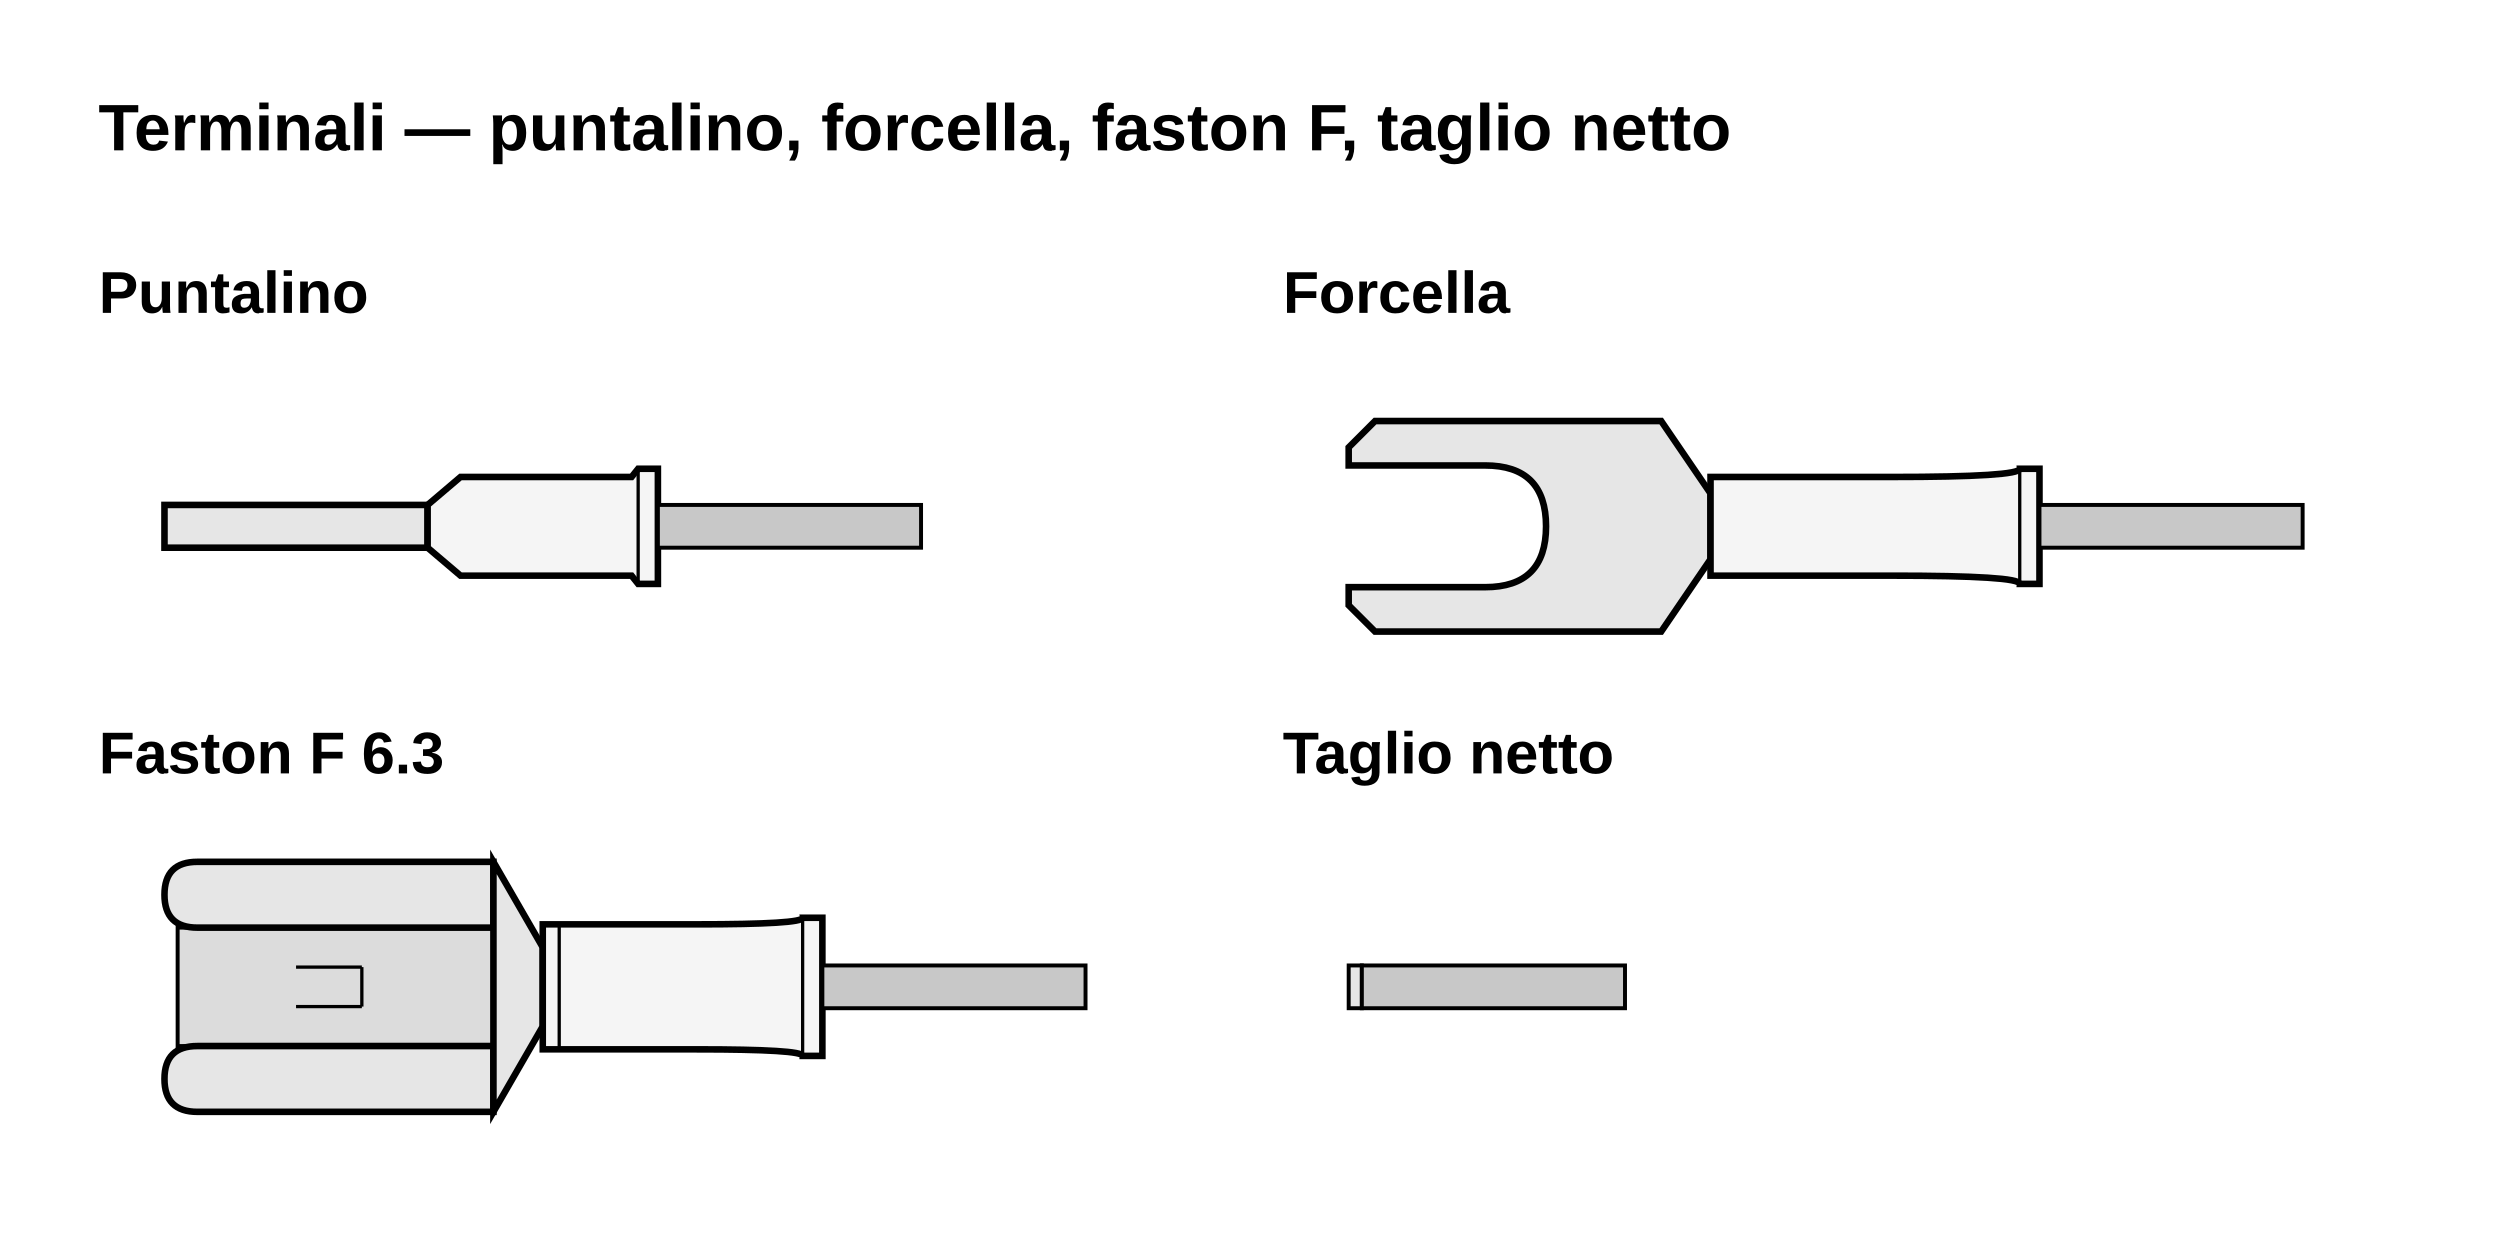
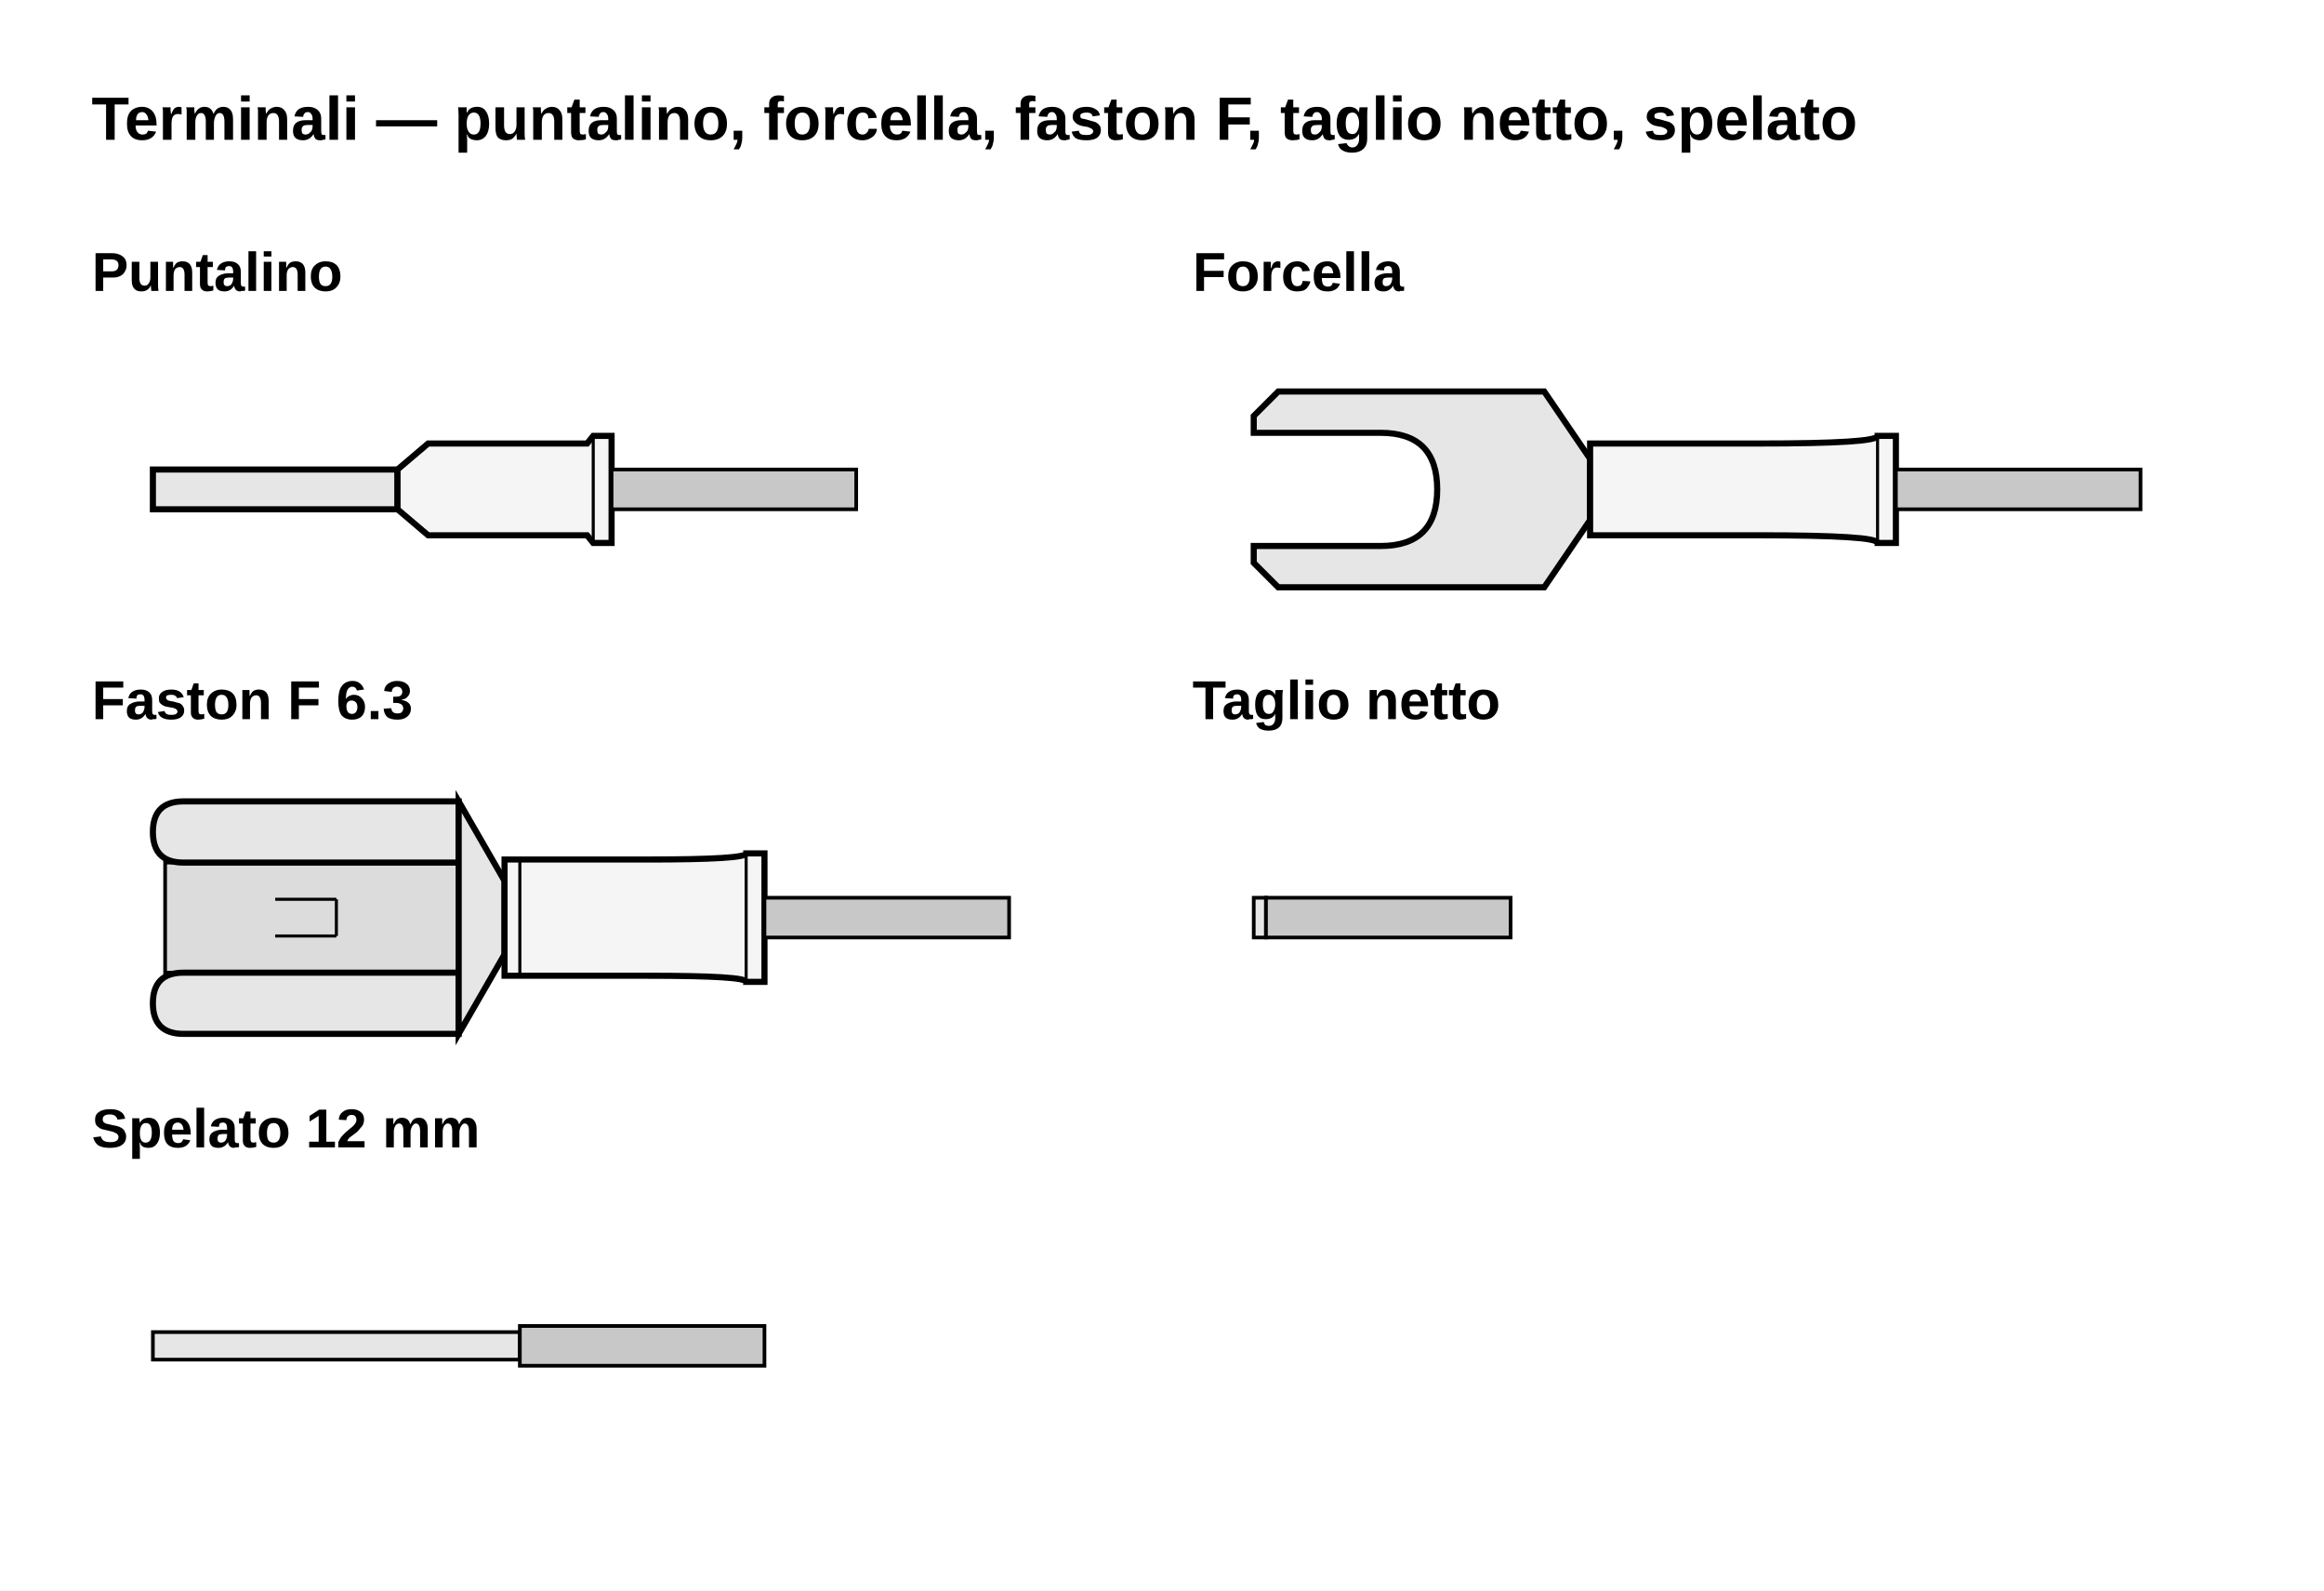
- <svg xmlns="http://www.w3.org/2000/svg" width="608" height="304" viewBox="0 0 76.0 38.0">
-   <rect width="76.0" height="38.0" fill="#fff" />
-   <text x="3.000" y="4.000" font-family="Arial" font-size="2.0" text-anchor="start" dominant-baseline="middle" font-weight="bold">Terminali — puntalino, forcella, faston F, taglio netto</text>
+ <svg xmlns="http://www.w3.org/2000/svg" width="608" height="416" viewBox="0 0 76.0 52.0">
+   <rect width="76.0" height="52.0" fill="#fff" />
+   <text x="3.000" y="4.000" font-family="Arial" font-size="2.0" text-anchor="start" dominant-baseline="middle" font-weight="bold">Terminali — puntalino, forcella, faston F, taglio netto, spelato</text>
  <text x="3.000" y="9.000" font-family="Arial" font-size="1.8" text-anchor="start" dominant-baseline="middle" font-weight="bold">Puntalino</text>
  <rect x="5.000" y="15.350" width="8.000" height="1.300" fill="#e6e6e6" stroke="#000" stroke-width="0.2" />
  <path d="M13.000,15.350 L14.000,14.500 L19.200,14.500 L19.400,14.250 L20.000,14.250 L20.000,17.750 L19.400,17.750 L19.200,17.500 L14.000,17.500 L13.000,16.650 Z" fill="#f5f5f5" stroke="#000" stroke-width="0.2" />
  <line x1="19.400" y1="14.250" x2="19.400" y2="17.750" stroke="#000" stroke-width="0.1" />
  <rect x="20.000" y="15.350" width="8.000" height="1.300" fill="#c8c8c8" stroke="#000" stroke-width="0.12" />
  <text x="39.000" y="9.000" font-family="Arial" font-size="1.8" text-anchor="start" dominant-baseline="middle" font-weight="bold">Forcella</text>
  <path d="M41.800,12.800 L50.500,12.800 L52.000,15.000 L52.000,17.000 L50.500,19.200 L41.800,19.200 L41.000,18.400 L41.000,17.850 L45.150,17.850 Q47.000,17.850 47.000,16.000 Q47.000,14.150 45.150,14.150 L41.000,14.150 L41.000,13.600 Z" fill="#e6e6e6" stroke="#000" stroke-width="0.2" />
  <path d="M52.000,14.500 L57.500,14.500 Q61.400,14.500 61.400,14.250 L62.000,14.250 L62.000,17.750 L61.400,17.750 Q61.400,17.500 57.500,17.500 L52.000,17.500 Z" fill="#f5f5f5" stroke="#000" stroke-width="0.2" />
  <line x1="61.400" y1="14.250" x2="61.400" y2="17.750" stroke="#000" stroke-width="0.1" />
  <rect x="62.000" y="15.350" width="8.000" height="1.300" fill="#c8c8c8" stroke="#000" stroke-width="0.12" />
  <text x="3.000" y="23.000" font-family="Arial" font-size="1.8" text-anchor="start" dominant-baseline="middle" font-weight="bold">Faston F 6.3</text>
  <rect x="5.400" y="28.200" width="9.600" height="3.600" fill="#dcdcdc" stroke="#000" stroke-width="0.12" />
  <line x1="9.000" y1="29.400" x2="11.000" y2="29.400" stroke="#000" stroke-width="0.1" />
  <line x1="9.000" y1="30.600" x2="11.000" y2="30.600" stroke="#000" stroke-width="0.1" />
  <line x1="11.000" y1="29.400" x2="11.000" y2="30.600" stroke="#000" stroke-width="0.1" />
  <path d="M6.000,26.200 L15.000,26.200 L15.000,28.200 L6.000,28.200 Q5.000,28.200 5.000,27.200 Q5.000,26.200 6.000,26.200 Z" fill="#e6e6e6" stroke="#000" stroke-width="0.2" />
  <path d="M6.000,31.800 L15.000,31.800 L15.000,33.800 L6.000,33.800 Q5.000,33.800 5.000,32.800 Q5.000,31.800 6.000,31.800 Z" fill="#e6e6e6" stroke="#000" stroke-width="0.2" />
  <polygon points="15.000,26.200 16.500,28.800 16.500,31.200 15.000,33.800" fill="#e6e6e6" stroke="#000" stroke-width="0.2" />
  <path d="M16.500,28.100 L21.175,28.100 Q24.400,28.100 24.400,27.900 L25.000,27.900 L25.000,32.100 L24.400,32.100 Q24.400,31.900 21.175,31.900 L16.500,31.900 Z" fill="#f5f5f5" stroke="#000" stroke-width="0.2" />
  <line x1="24.400" y1="27.900" x2="24.400" y2="32.100" stroke="#000" stroke-width="0.1" />
  <line x1="17.000" y1="28.100" x2="17.000" y2="31.900" stroke="#000" stroke-width="0.1" />
  <rect x="25.000" y="29.350" width="8.000" height="1.300" fill="#c8c8c8" stroke="#000" stroke-width="0.12" />
  <text x="39.000" y="23.000" font-family="Arial" font-size="1.8" text-anchor="start" dominant-baseline="middle" font-weight="bold">Taglio netto</text>
  <rect x="41.000" y="29.350" width="0.400" height="1.300" fill="#e6e6e6" stroke="#000" stroke-width="0.12" />
  <rect x="41.400" y="29.350" width="8.000" height="1.300" fill="#c8c8c8" stroke="#000" stroke-width="0.12" />
+   <text x="3.000" y="37.000" font-family="Arial" font-size="1.8" text-anchor="start" dominant-baseline="middle" font-weight="bold">Spelato 12 mm</text>
+   <rect x="5.000" y="43.550" width="12.000" height="0.900" fill="#e6e6e6" stroke="#000" stroke-width="0.12" />
+   <rect x="17.000" y="43.350" width="8.000" height="1.300" fill="#c8c8c8" stroke="#000" stroke-width="0.12" />
</svg>
